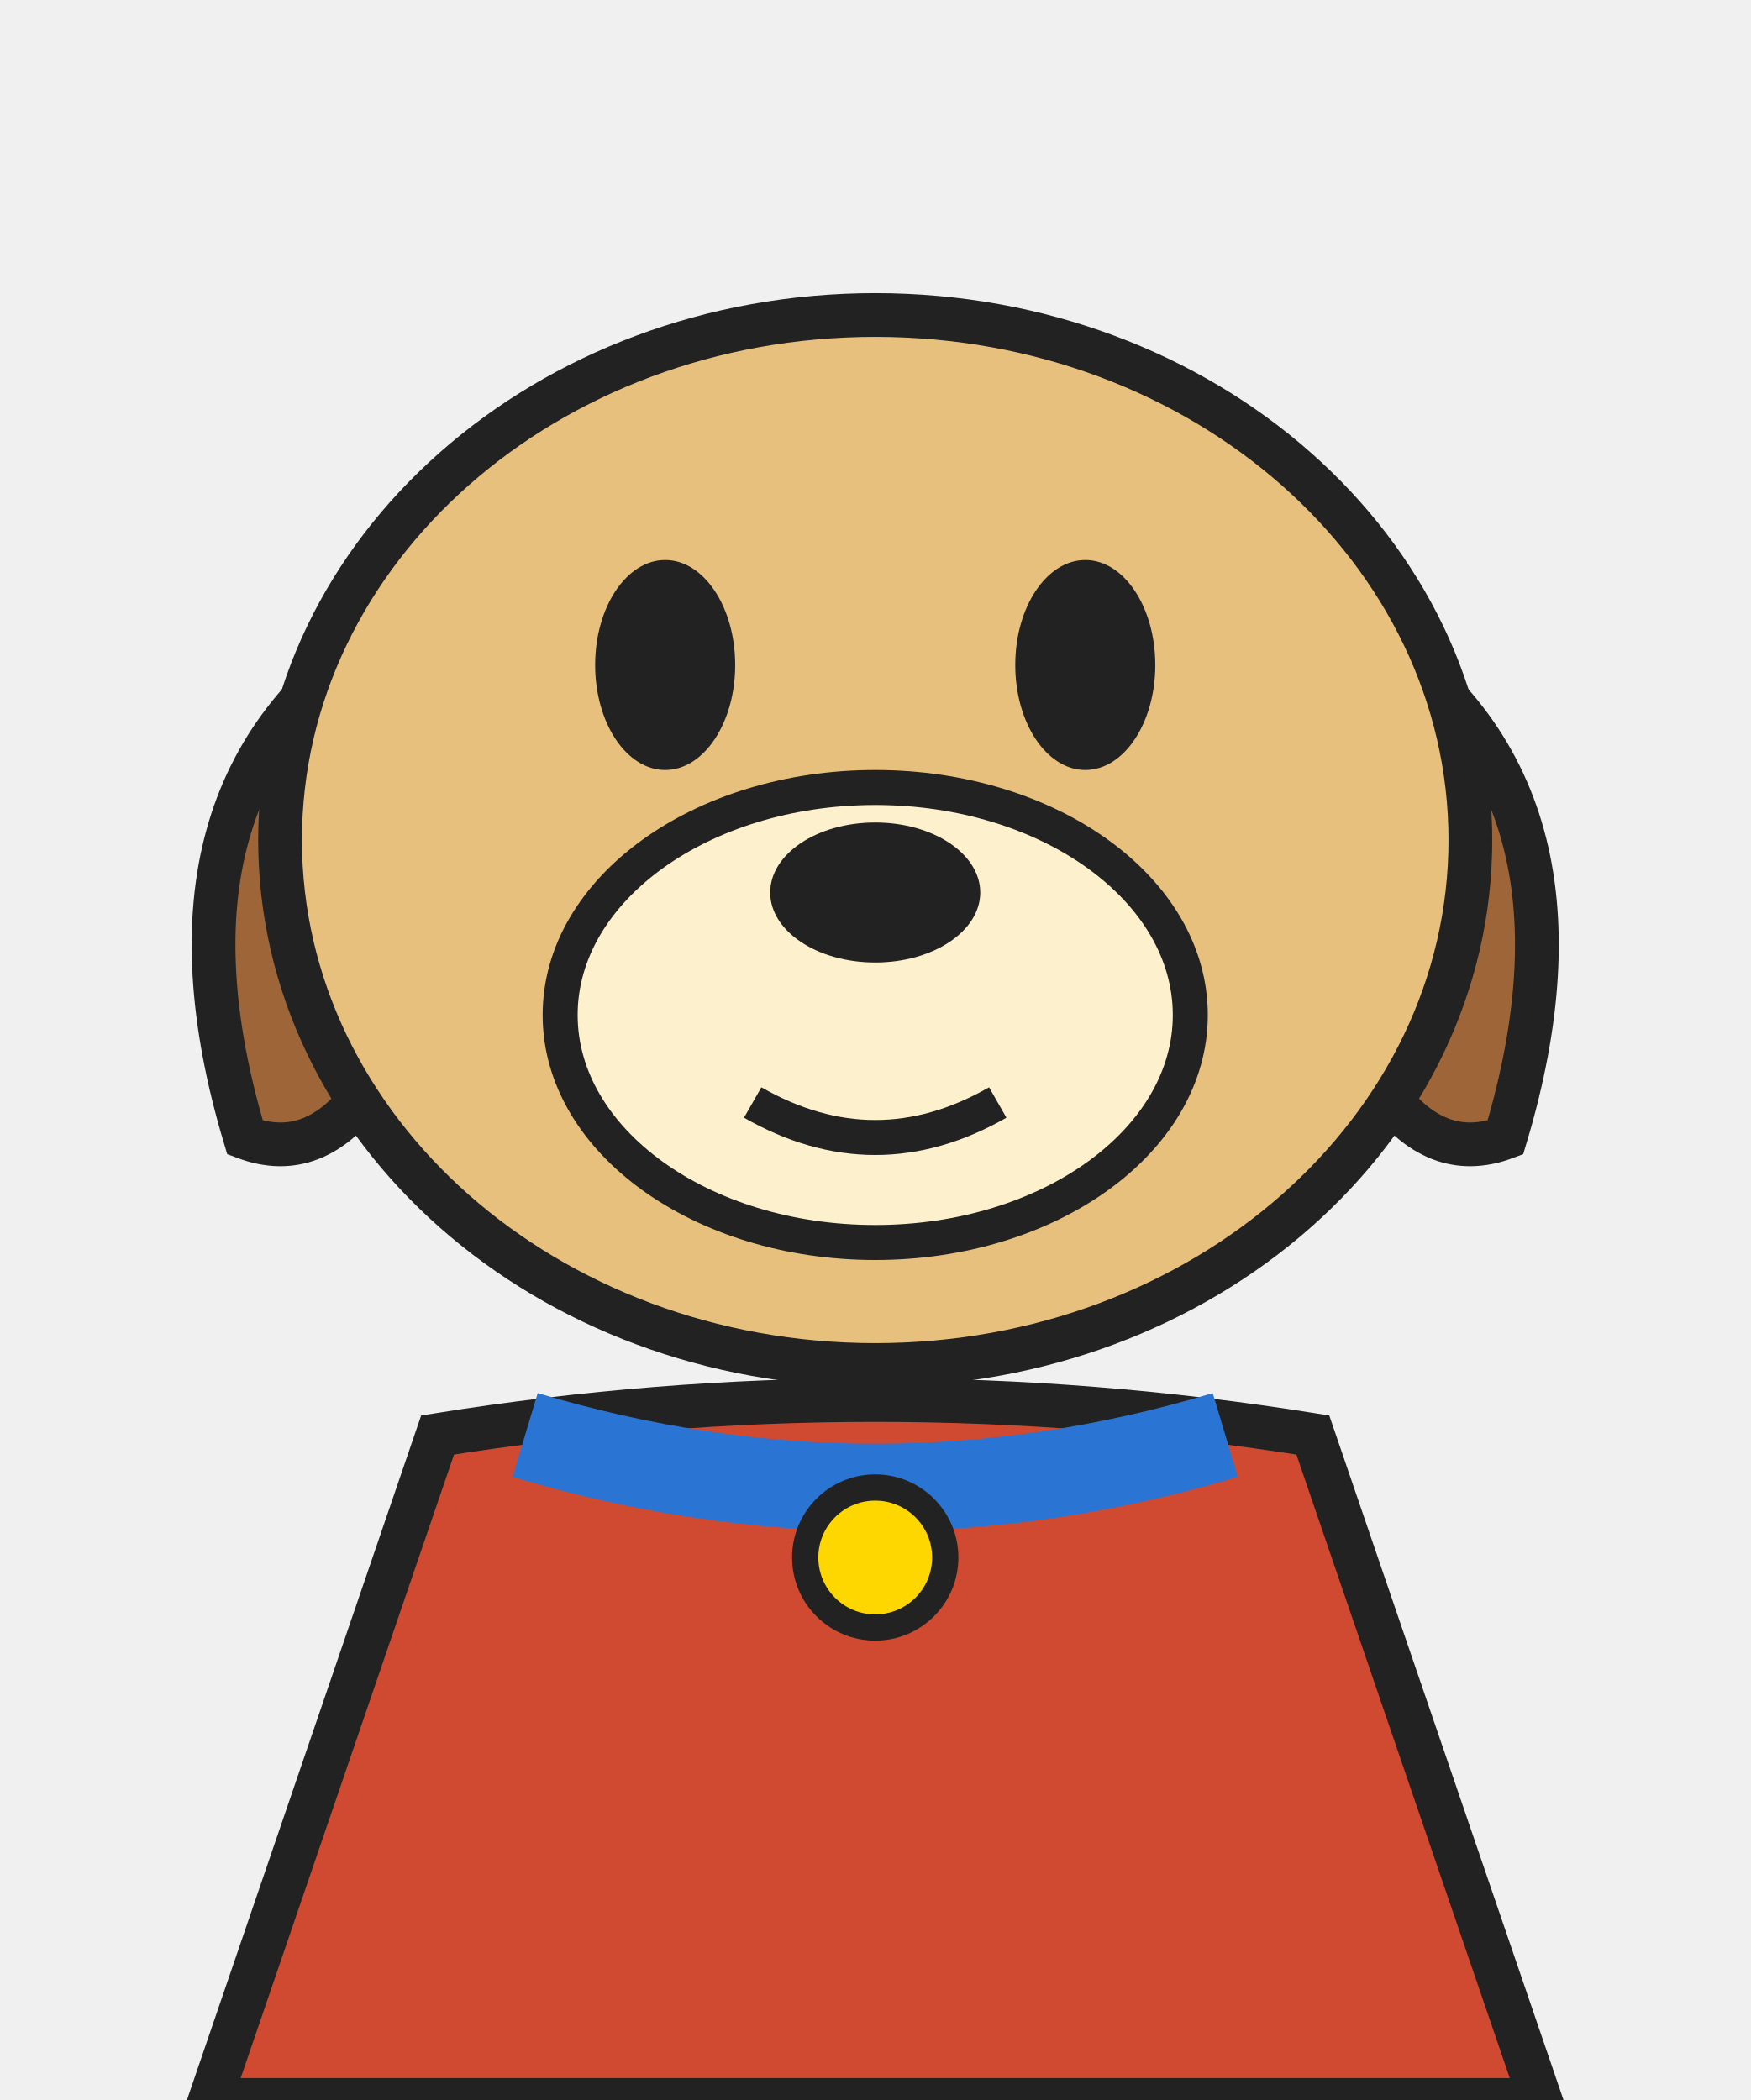
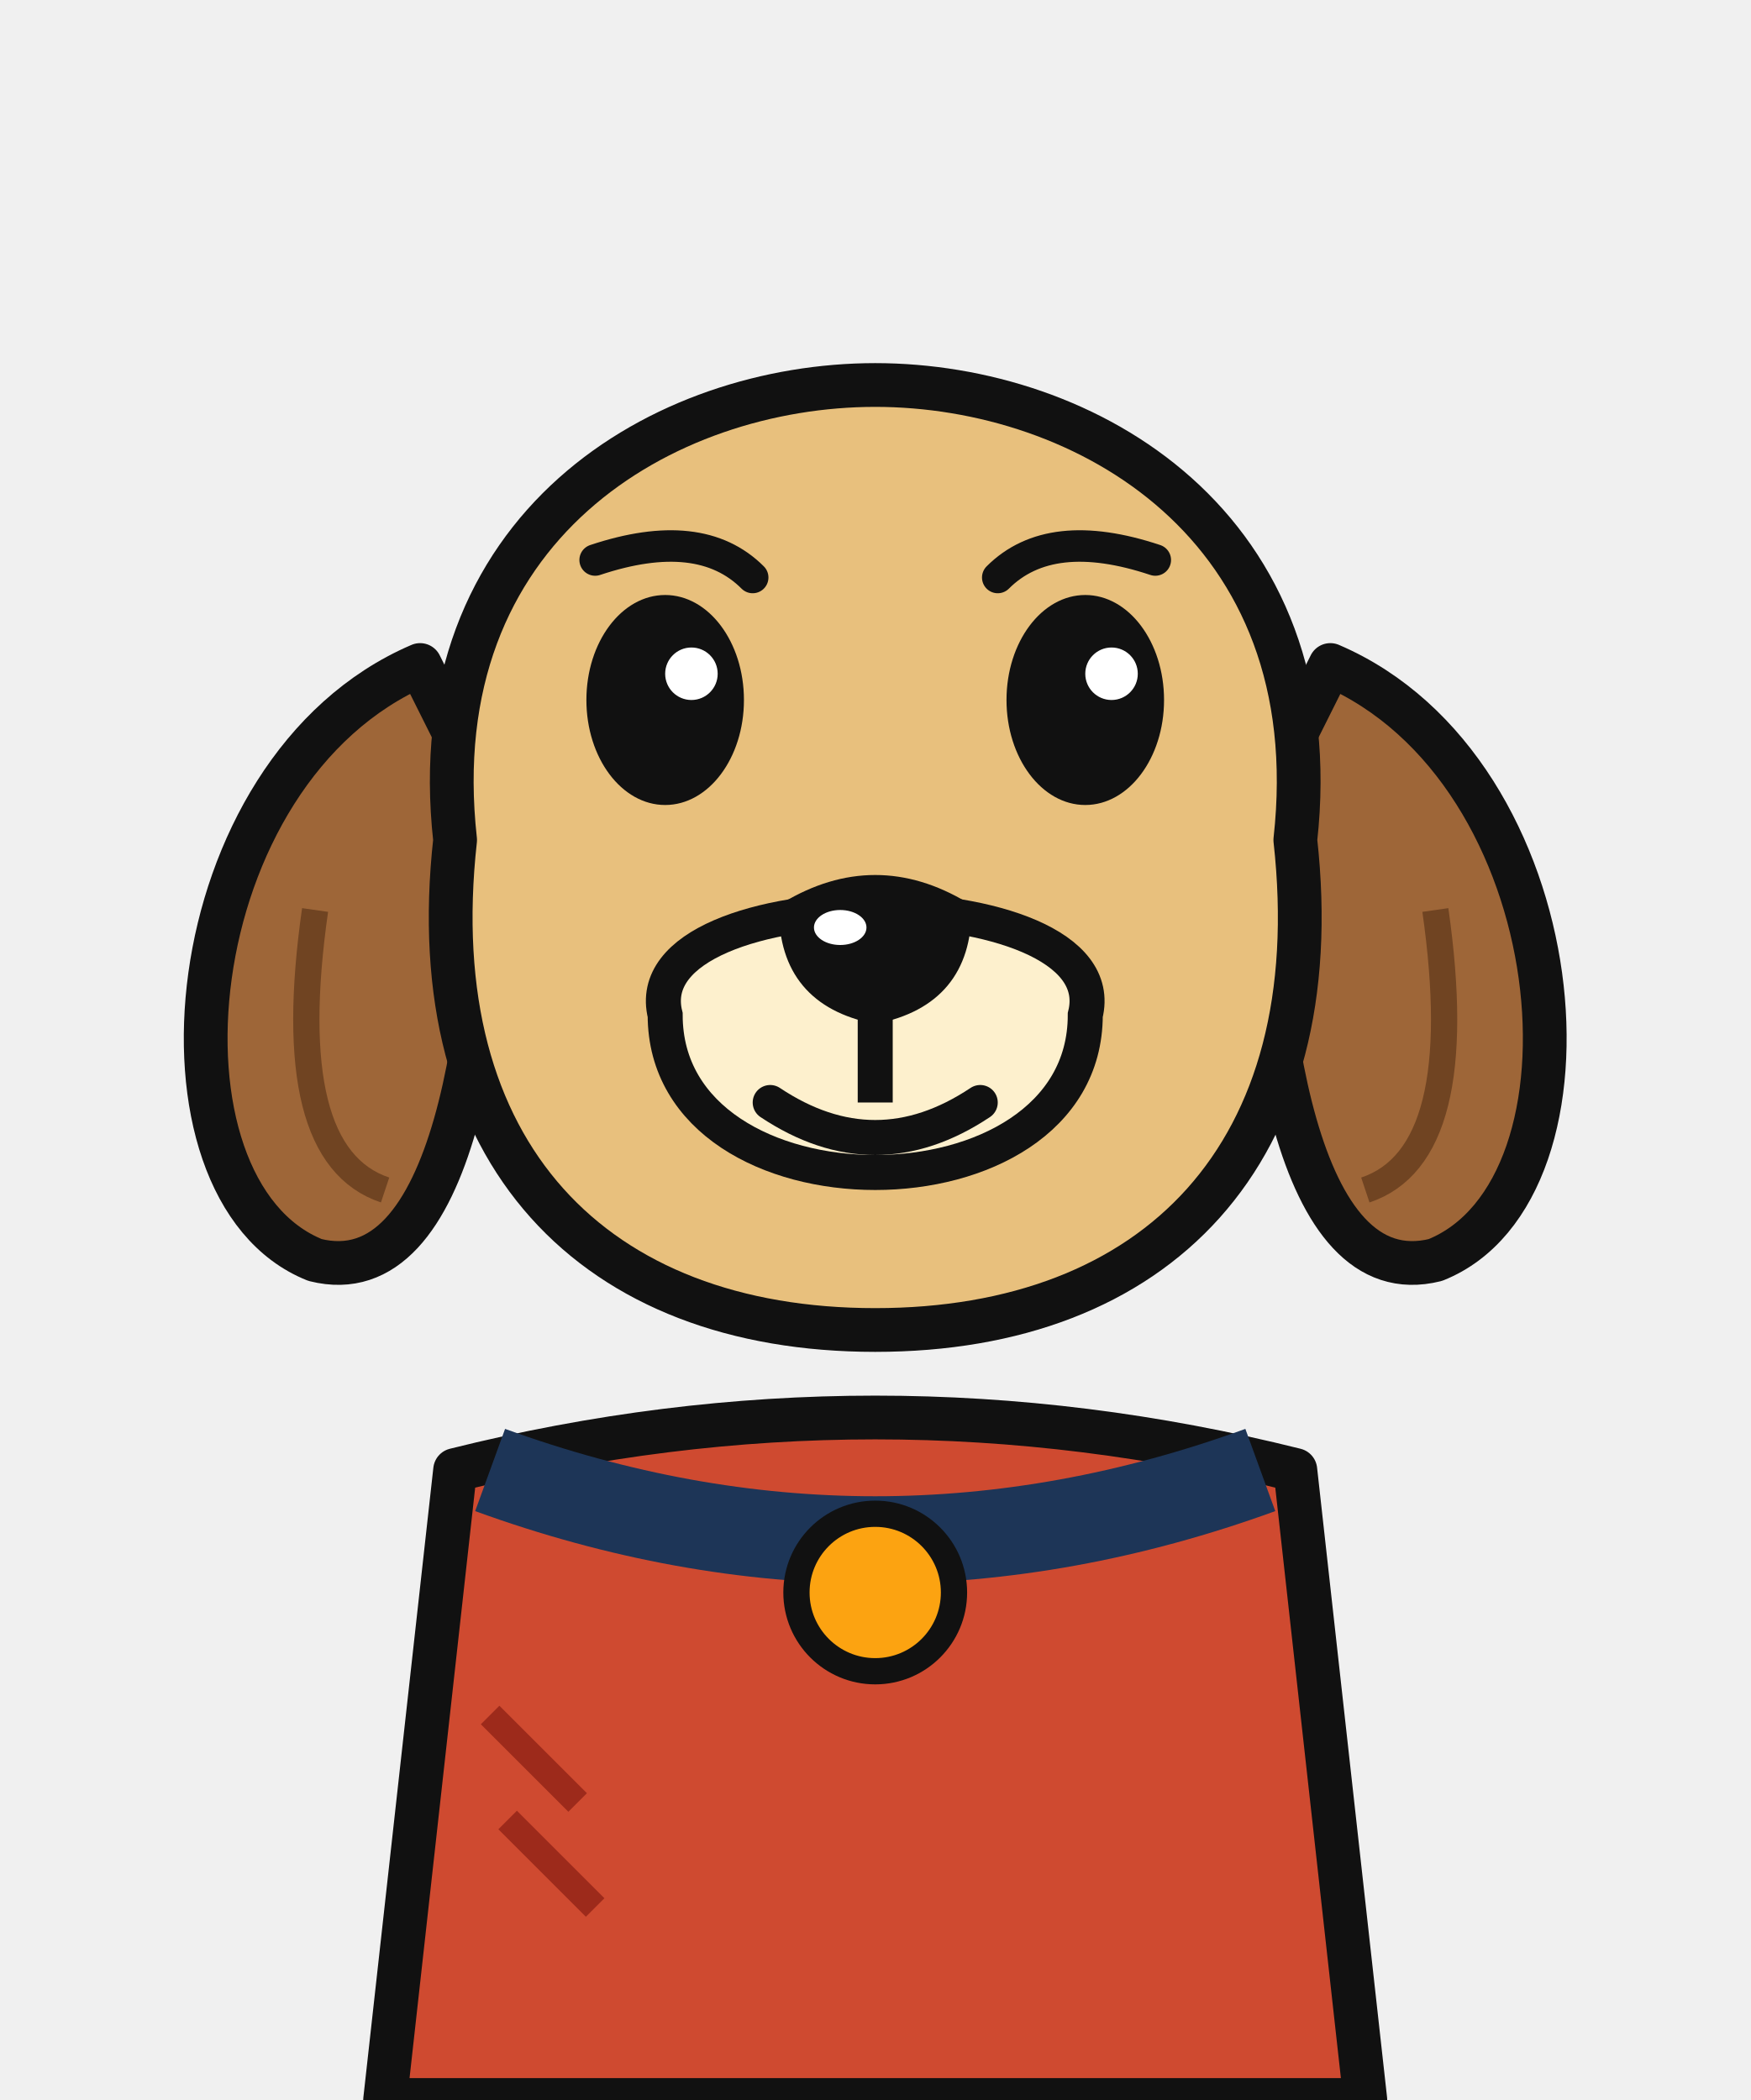
<svg xmlns="http://www.w3.org/2000/svg" viewBox="0 0 100 120" width="100" height="120">
-   <path d="M 22 36 Q 8 45 14 65 Q 22 68 26 48 Z" fill="#9e6638" stroke="#222" stroke-width="2.5" />
-   <path d="M 78 36 Q 92 45 86 65 Q 78 68 74 48 Z" fill="#9e6638" stroke="#222" stroke-width="2.5" />
-   <path d="M 25 82 Q 50 78 75 82 L 88 120 L 12 120 Z" fill="#cf4a30" stroke="#222" stroke-width="2.5" />
-   <path d="M 30 82 Q 50 88 70 82" stroke="#2a75d3" stroke-width="5" fill="none" />
-   <circle cx="50" cy="89" r="4" fill="#ffd700" stroke="#222" stroke-width="1.5" />
-   <ellipse cx="50" cy="48" rx="34" ry="30" fill="#e8c07d" stroke="#222" stroke-width="2.5" />
-   <ellipse cx="50" cy="58" rx="18" ry="13" fill="#fdf0cd" stroke="#222" stroke-width="2" />
-   <ellipse cx="50" cy="51" rx="6" ry="4" fill="#222" />
-   <ellipse cx="38" cy="38" rx="4" ry="6" fill="#222" />
-   <ellipse cx="62" cy="38" rx="4" ry="6" fill="#222" />
-   <path d="M 43 63 Q 50 67 57 63" stroke="#222" stroke-width="2" fill="none" />
+   <path d="M 22 120 L 26 84 Q 50 78 74 84 L 78 120 Z" fill="#cf4a30" stroke="#111" stroke-width="2.5" stroke-linejoin="round" />
+   <path d="M 28 84 Q 50 92 72 84" stroke="#1d3557" stroke-width="5" fill="none" />
+   <circle cx="50" cy="91" r="4.5" fill="#fca311" stroke="#111" stroke-width="1.5" />
+   <line x1="28" y1="98" x2="33" y2="103" stroke="#9d2a1b" stroke-width="1.5" />
+   <line x1="29" y1="104" x2="34" y2="109" stroke="#9d2a1b" stroke-width="1.5" />
+   <path d="M 24 38 C 10 44 8 68 18 72 C 26 74 28 58 28 46 Z" fill="#9e6638" stroke="#111" stroke-width="2.5" stroke-linejoin="round" />
+   <path d="M 18 52 Q 16 66 22 68" stroke="#704422" stroke-width="1.5" fill="none" />
+   <path d="M 76 38 C 90 44 92 68 82 72 C 74 74 72 58 72 46 Z" fill="#9e6638" stroke="#111" stroke-width="2.5" stroke-linejoin="round" />
+   <path d="M 82 52 Q 84 66 78 68" stroke="#704422" stroke-width="1.5" fill="none" />
+   <path d="M 26 48 C 24 30 38 22 50 22 C 62 22 76 30 74 48 C 76 66 66 76 50 76 C 34 76 24 66 26 48 Z" fill="#e8c07d" stroke="#111" stroke-width="2.5" stroke-linejoin="round" />
+   <path d="M 38 58 C 36 50 64 50 62 58 C 62 70 38 70 38 58 Z" fill="#fdf0cd" stroke="#111" stroke-width="2" />
+   <path d="M 45 52 Q 50 49 55 52 Q 55 57 50 58 Q 45 57 45 52 Z" fill="#111" stroke="#111" stroke-width="1" />
+   <ellipse cx="48" cy="53" rx="1.5" ry="1" fill="#ffffff" />
+   <ellipse cx="38" cy="40" rx="4.5" ry="6" fill="#111" />
+   <circle cx="39.5" cy="38.5" r="1.5" fill="#ffffff" />
+   <ellipse cx="62" cy="40" rx="4.5" ry="6" fill="#111" />
+   <circle cx="63.5" cy="38.5" r="1.5" fill="#ffffff" />
+   <path d="M 34 32 Q 40 30 43 33" stroke="#111" stroke-width="1.8" stroke-linecap="round" fill="none" />
+   <path d="M 66 32 Q 60 30 57 33" stroke="#111" stroke-width="1.8" stroke-linecap="round" fill="none" />
+   <path d="M 50 58 L 50 63" stroke="#111" stroke-width="2" />
+   <path d="M 44 63 Q 50 67 56 63" stroke="#111" stroke-width="2" stroke-linecap="round" fill="none" />
</svg>
